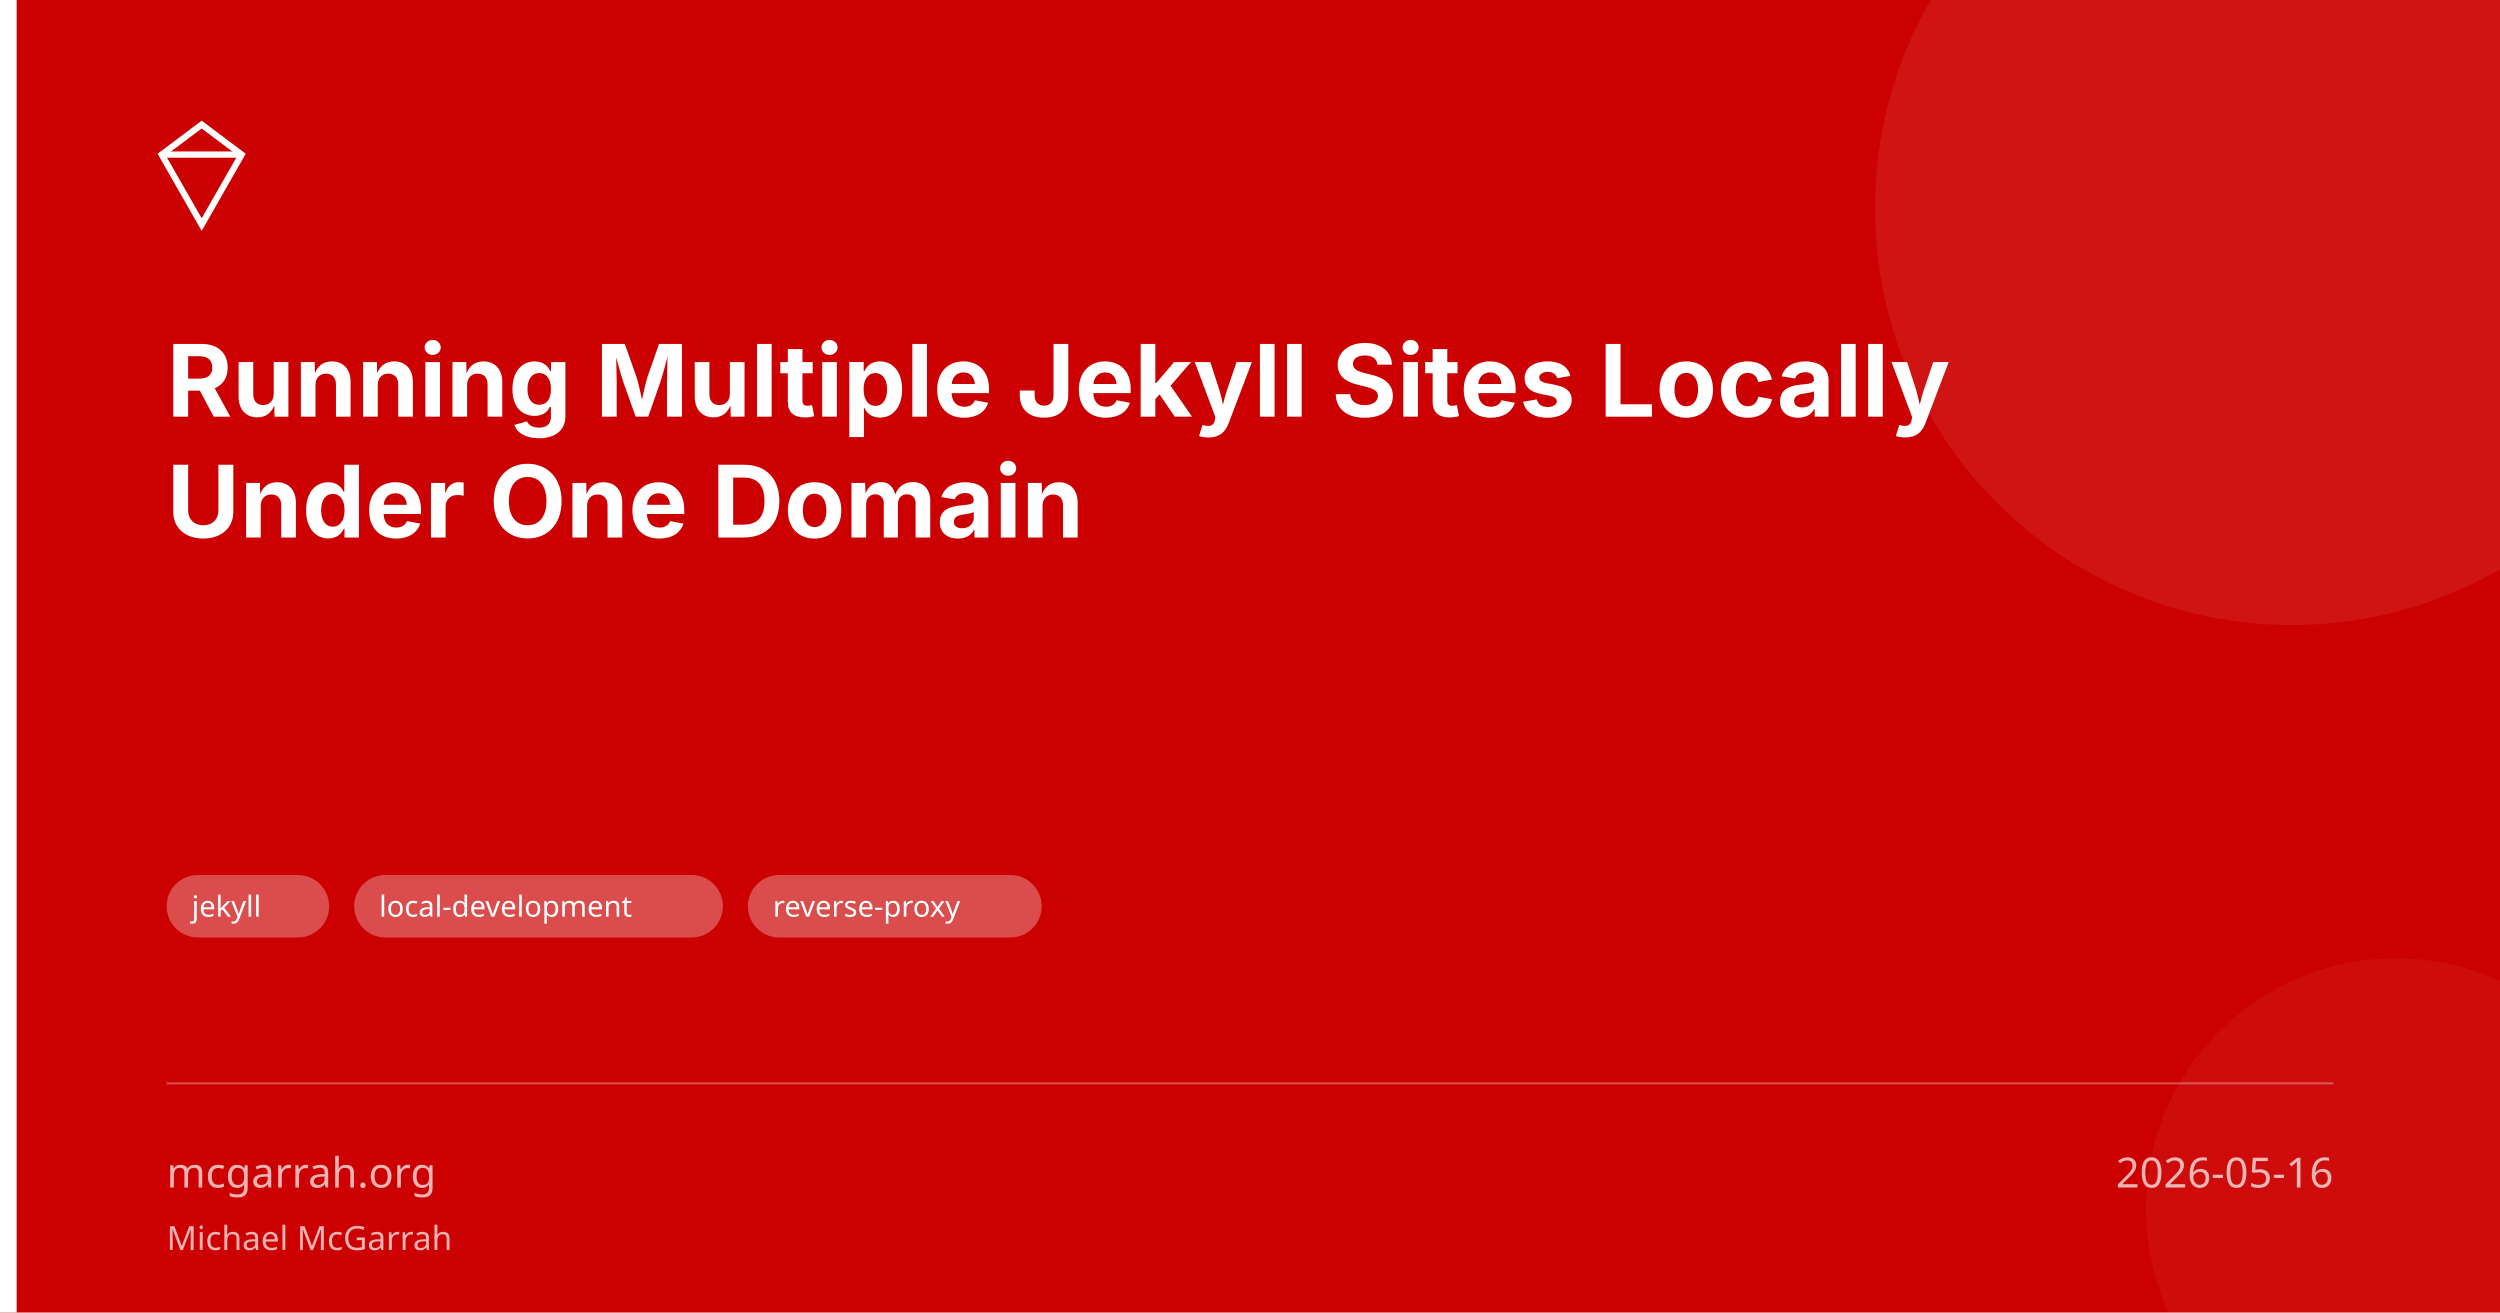
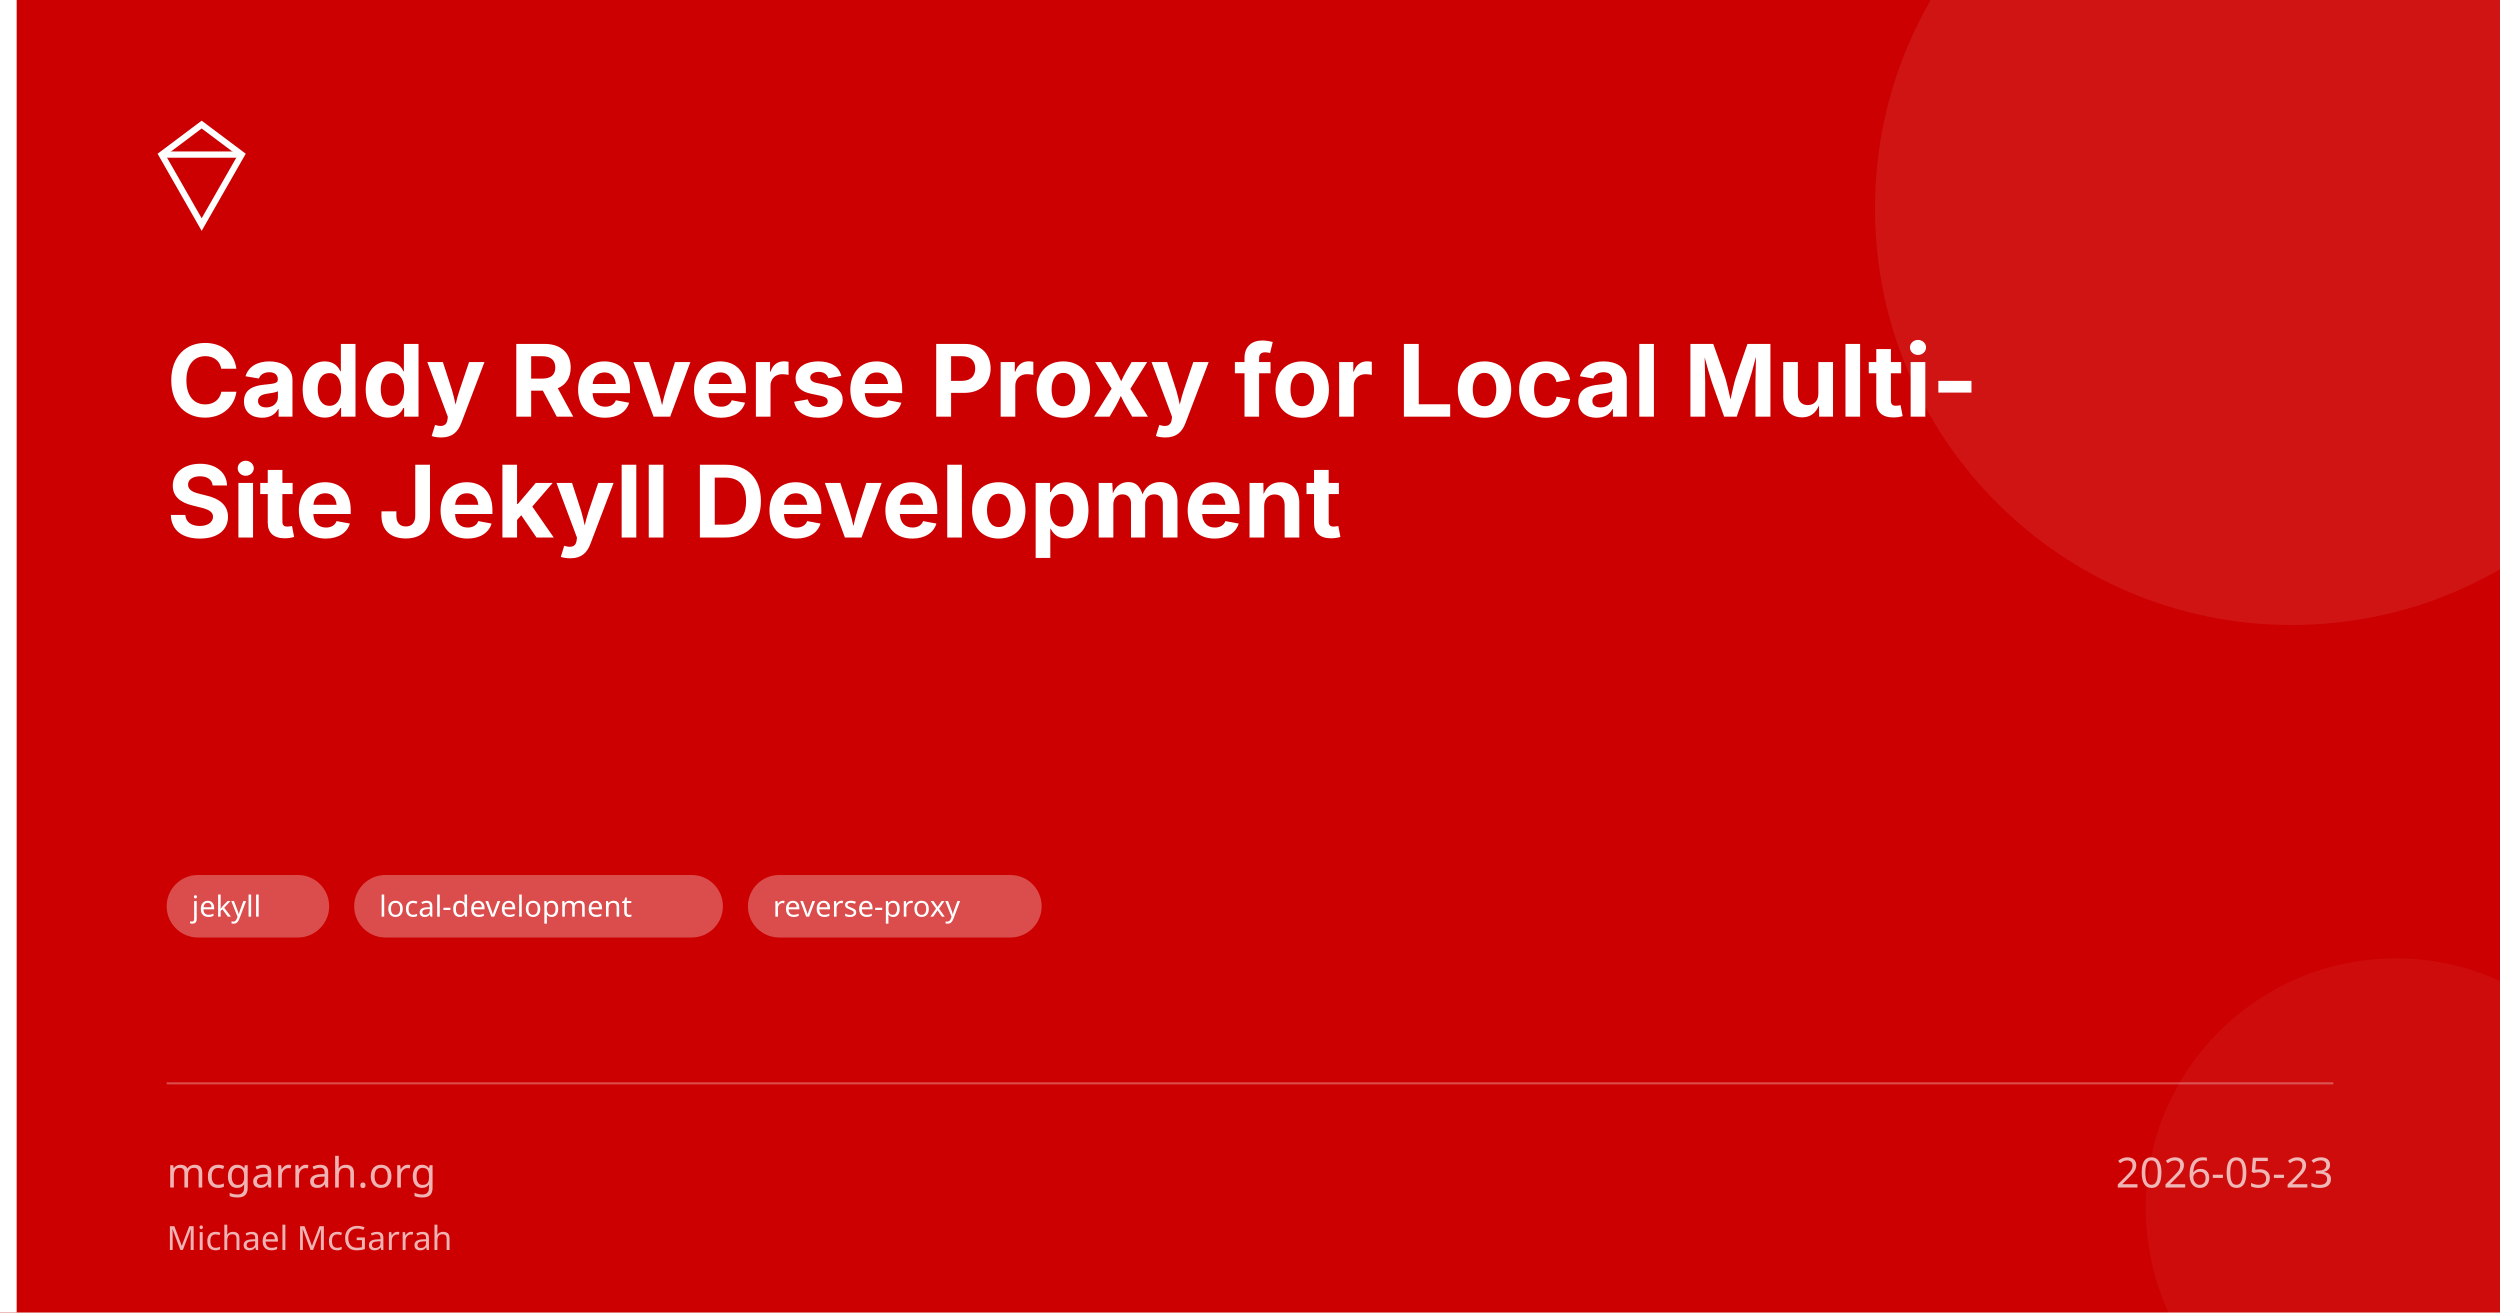
<svg xmlns="http://www.w3.org/2000/svg" width="1200" height="630" viewBox="0 0 1200 630">
  <rect width="1200" height="630" fill="#CC0000" />
  <rect x="0" y="0" width="8" height="630" fill="#FFFFFF" />
  <circle cx="1100" cy="100" r="200" fill="#FFFFFF" opacity="0.08" />
  <circle cx="1150" cy="580" r="120" fill="#FFFFFF" opacity="0.05" />
  <g transform="translate(68, 55) scale(1.2)">
    <polygon points="24,4 40,16 24,44 8,16" fill="none" stroke="#FFFFFF" stroke-width="2.5" />
    <line x1="8" y1="16" x2="40" y2="16" stroke="#FFFFFF" stroke-width="2.5" />
  </g>
-   <text x="80" y="200" font-family="system-ui, -apple-system, Segoe UI, sans-serif" font-size="48" font-weight="700" fill="white">Running Multiple Jekyll Sites Locally</text>
-   <text x="80" y="258" font-family="system-ui, -apple-system, Segoe UI, sans-serif" font-size="48" font-weight="700" fill="white">Under One Domain</text>
+   <text x="80" y="200" font-family="system-ui, -apple-system, Segoe UI, sans-serif" font-size="48" font-weight="700" fill="white">Caddy Reverse Proxy for Local Multi-</text>
+   <text x="80" y="258" font-family="system-ui, -apple-system, Segoe UI, sans-serif" font-size="48" font-weight="700" fill="white">Site Jekyll Development</text>
  <rect x="80" y="420" width="78" height="30" rx="15" fill="#FFFFFF" opacity="0.3" />
  <text x="92" y="440" font-family="system-ui, sans-serif" font-size="14" font-weight="500" fill="#FFFFFF">jekyll</text>
  <rect x="170" y="420" width="177" height="30" rx="15" fill="#FFFFFF" opacity="0.3" />
  <text x="182" y="440" font-family="system-ui, sans-serif" font-size="14" font-weight="500" fill="#FFFFFF">local-development</text>
  <rect x="359" y="420" width="141" height="30" rx="15" fill="#FFFFFF" opacity="0.3" />
  <text x="371" y="440" font-family="system-ui, sans-serif" font-size="14" font-weight="500" fill="#FFFFFF">reverse-proxy</text>
  <line x1="80" y1="520" x2="1120" y2="520" stroke="#FFFFFF" stroke-opacity="0.3" stroke-width="1" />
  <text x="80" y="570" font-family="system-ui, sans-serif" font-size="20" fill="rgba(255,255,255,0.7)">mcgarrah.org</text>
-   <text x="1120" y="570" font-family="system-ui, sans-serif" font-size="20" fill="rgba(255,255,255,0.7)" text-anchor="end">2026-05-16</text>
+   <text x="1120" y="570" font-family="system-ui, sans-serif" font-size="20" fill="rgba(255,255,255,0.7)" text-anchor="end">2026-05-23</text>
  <text x="80" y="600" font-family="system-ui, sans-serif" font-size="16" fill="rgba(255,255,255,0.7)">Michael McGarrah</text>
</svg>
